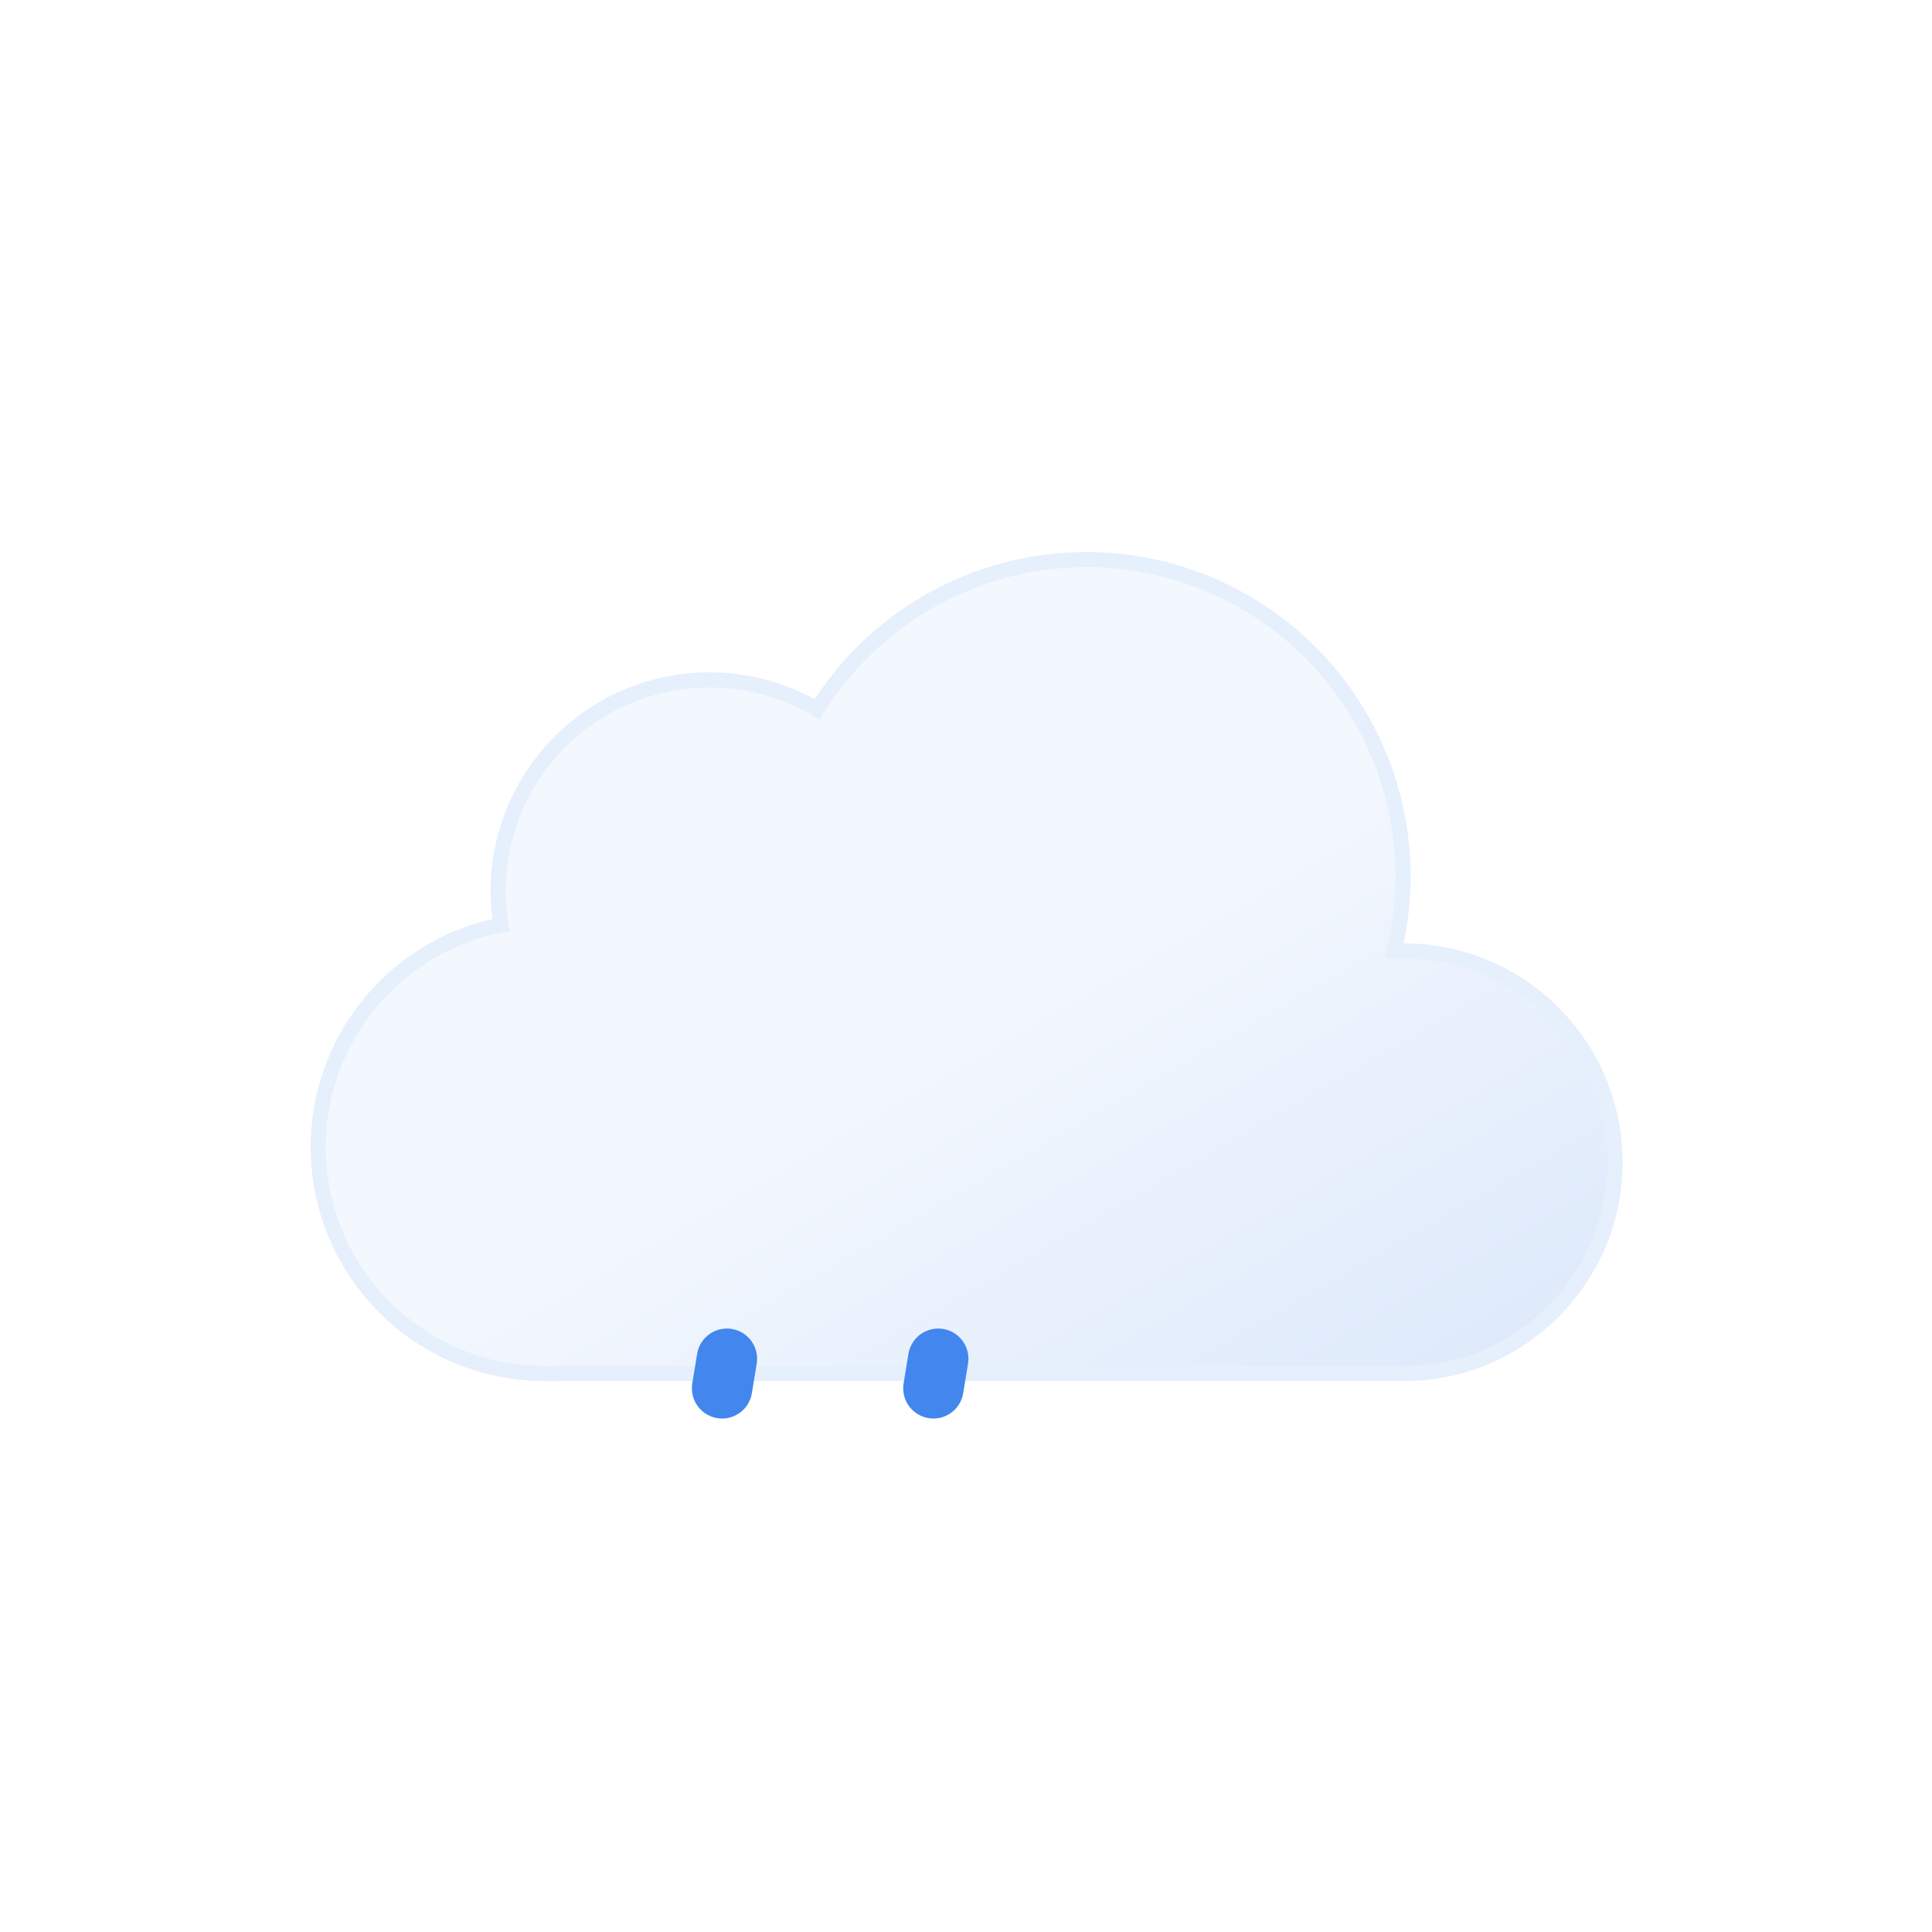
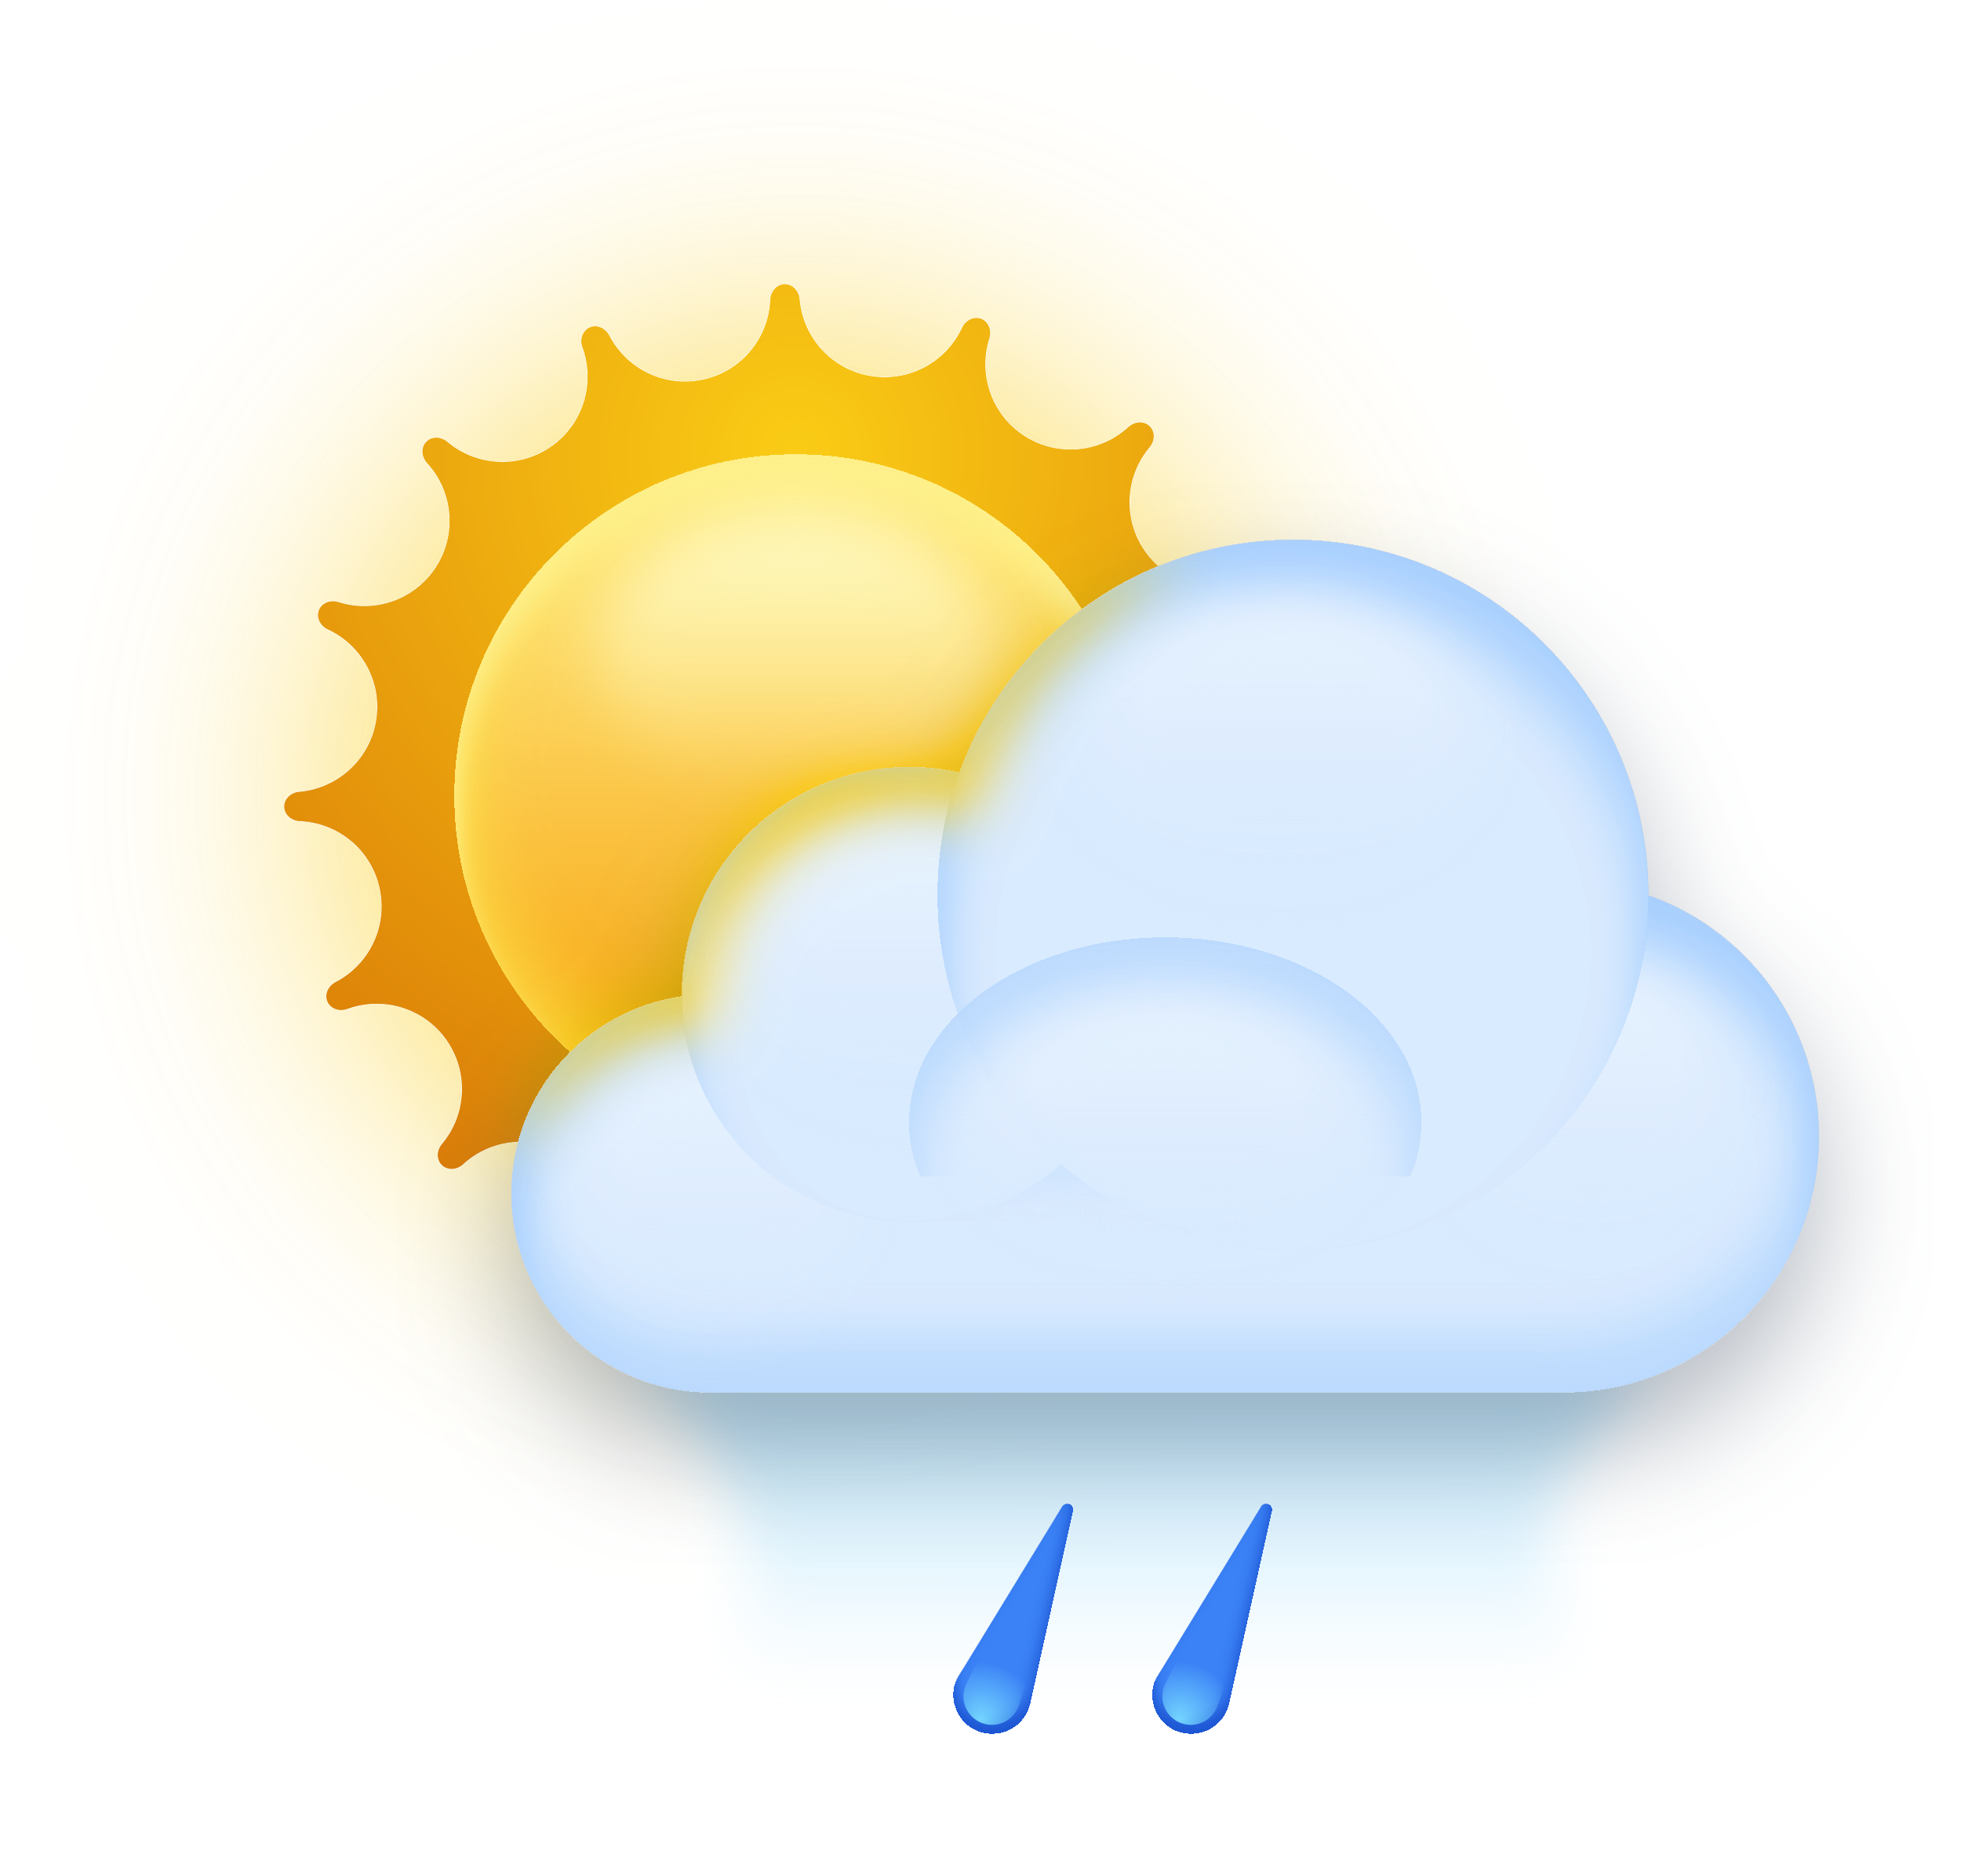
- <svg xmlns="http://www.w3.org/2000/svg" xmlns:xlink="http://www.w3.org/1999/xlink" viewBox="0 0 64 64">
+ <svg xmlns="http://www.w3.org/2000/svg" width="69" height="66" viewBox="0 0 69 66" fill="none">
+   <g filter="url(#filter0_d_4_40334)">
+     <path d="M34.526 11.22C34.26 11.117 33.968 11.275 33.849 11.534C33.291 12.74 31.975 13.469 30.605 13.227C29.235 12.986 28.247 11.85 28.136 10.527C28.112 10.242 27.892 9.994 27.607 10C27.321 10.006 27.114 10.264 27.102 10.55C27.048 11.877 26.111 13.054 24.753 13.355C23.396 13.656 22.049 12.986 21.439 11.806C21.308 11.552 21.01 11.407 20.749 11.522C20.488 11.637 20.395 11.954 20.493 12.222C20.951 13.469 20.535 14.915 19.396 15.712C18.257 16.51 16.756 16.406 15.742 15.549C15.524 15.365 15.194 15.344 14.996 15.55C14.798 15.757 14.833 16.086 15.027 16.296C15.926 17.273 16.096 18.767 15.349 19.94C14.601 21.113 13.175 21.591 11.909 21.188C11.637 21.101 11.324 21.207 11.22 21.474C11.117 21.74 11.275 22.031 11.534 22.151C12.74 22.709 13.469 24.025 13.227 25.395C12.986 26.765 11.851 27.752 10.527 27.864C10.242 27.888 9.994 28.108 10 28.393C10.006 28.679 10.264 28.886 10.55 28.898C11.877 28.952 13.054 29.889 13.355 31.247C13.656 32.604 12.986 33.951 11.806 34.561C11.552 34.692 11.407 34.99 11.522 35.251C11.637 35.513 11.955 35.605 12.223 35.507C13.469 35.05 14.915 35.465 15.712 36.604C16.51 37.743 16.406 39.244 15.55 40.259C15.366 40.477 15.344 40.806 15.55 41.004C15.757 41.202 16.086 41.167 16.296 40.973C17.273 40.074 18.767 39.904 19.94 40.651C21.113 41.399 21.591 42.826 21.188 44.091C21.101 44.364 21.207 44.677 21.474 44.78C21.74 44.883 22.032 44.725 22.151 44.466C22.709 43.26 24.025 42.531 25.395 42.773C26.765 43.014 27.753 44.15 27.864 45.473C27.888 45.758 28.108 46.006 28.393 46C28.679 45.994 28.886 45.736 28.898 45.451C28.952 44.123 29.889 42.946 31.247 42.645C32.604 42.344 33.951 43.014 34.561 44.194C34.692 44.448 34.99 44.593 35.251 44.478C35.512 44.363 35.605 44.045 35.507 43.778C35.05 42.531 35.465 41.085 36.604 40.288C37.743 39.49 39.244 39.594 40.258 40.45C40.477 40.635 40.806 40.656 41.004 40.45C41.202 40.243 41.167 39.914 40.973 39.703C40.074 38.727 39.904 37.232 40.651 36.06C41.399 34.887 42.826 34.409 44.091 34.812C44.364 34.899 44.677 34.792 44.78 34.526C44.883 34.26 44.725 33.968 44.466 33.849C43.26 33.291 42.531 31.974 42.773 30.605C43.014 29.235 44.15 28.247 45.473 28.136C45.758 28.112 46.006 27.892 46 27.607C45.994 27.321 45.736 27.114 45.451 27.102C44.123 27.049 42.946 26.111 42.645 24.753C42.344 23.396 43.014 22.049 44.194 21.439C44.448 21.308 44.593 21.01 44.478 20.749C44.363 20.488 44.045 20.395 43.778 20.493C42.531 20.951 41.085 20.535 40.288 19.396C39.49 18.257 39.594 16.756 40.45 15.742C40.635 15.524 40.656 15.194 40.45 14.996C40.243 14.798 39.914 14.833 39.704 15.027C38.727 15.926 37.233 16.096 36.06 15.349C34.887 14.601 34.409 13.175 34.812 11.909C34.899 11.637 34.792 11.323 34.526 11.22Z" fill="url(#paint0_radial_4_40334)" />
+   </g>
+   <g filter="url(#filter1_i_4_40334)">
+     <circle cx="28" cy="28" r="12" fill="url(#paint1_linear_4_40334)" />
+   </g>
+   <g filter="url(#filter2_ii_4_40334)">
+     <circle cx="28" cy="28" r="12" fill="url(#paint2_linear_4_40334)" />
+   </g>
+   <g filter="url(#filter3_f_4_40334)">
+     <ellipse cx="28" cy="23" rx="7" ry="5" fill="url(#paint3_linear_4_40334)" style="mix-blend-mode:soft-light" />
+   </g>
+   <g filter="url(#filter4_f_4_40334)">
+     <path d="M26.064 53.739C25.136 49.913 22.968 48.319 22 48H58C56.452 49.754 54.516 52.209 54.516 53.739C54.516 55.27 54.903 57.884 55.677 59H24.903C25.677 58.841 26.994 57.565 26.064 53.739Z" fill="url(#paint4_linear_4_40334)" />
+   </g>
+   <g filter="url(#filter5_d_4_40334)">
+     <path fill-rule="evenodd" clip-rule="evenodd" d="M58 31.512C58 31.508 58 31.504 58 31.5C58 24.596 52.404 19 45.5 19C40.109 19 35.516 22.412 33.761 27.195C33.195 27.067 32.605 27 32 27C27.582 27 24 30.582 24 35C24 35.024 24 35.047 24 35.071C20.608 35.556 18 38.473 18 42C18 45.866 21.134 49 25 49H55C59.971 49 64 44.971 64 40C64 36.081 61.496 32.748 58 31.512Z" fill="#64748B" />
+   </g>
+   <g filter="url(#filter6_ii_4_40334)">
+     <path fill-rule="evenodd" clip-rule="evenodd" d="M64 40C64 44.971 59.971 49 55 49H25C21.134 49 18 45.866 18 42C18 38.134 21.134 35 25 35C27.792 35 30.203 36.635 31.326 39H46.055C46.552 34.5 50.367 31 55 31C59.971 31 64 35.029 64 40Z" fill="#F1F5F9" />
+   </g>
+   <g filter="url(#filter7_f_4_40334)">
+     <circle cx="25" cy="42" r="5" fill="url(#paint5_linear_4_40334)" style="mix-blend-mode:soft-light" />
+   </g>
+   <g filter="url(#filter8_i_4_40334)">
+     <circle cx="32" cy="35" r="8" fill="#F1F5F9" />
+   </g>
+   <g filter="url(#filter9_f_4_40334)">
+     <ellipse cx="32" cy="34" rx="6" ry="5" fill="url(#paint6_linear_4_40334)" style="mix-blend-mode:soft-light" />
+   </g>
+   <g filter="url(#filter10_f_4_40334)">
+     <circle cx="56" cy="39" r="5" fill="url(#paint7_linear_4_40334)" style="mix-blend-mode:soft-light" />
+   </g>
+   <g filter="url(#filter11_i_4_40334)">
+     <circle cx="45.5" cy="31.5" r="12.5" fill="#F1F5F9" />
+   </g>
+   <g filter="url(#filter12_f_4_40334)">
+     <ellipse cx="45" cy="26" rx="7" ry="5" fill="url(#paint8_linear_4_40334)" style="mix-blend-mode:soft-light" />
+   </g>
+   <g filter="url(#filter13_i_4_40334)">
+     <ellipse cx="41" cy="39.5" rx="9" ry="6.5" fill="url(#paint9_linear_4_40334)" />
+   </g>
+   <g filter="url(#filter14_f_4_40334)">
+     <ellipse cx="41" cy="39.5" rx="7" ry="4.5" fill="url(#paint10_linear_4_40334)" style="mix-blend-mode:soft-light" />
+   </g>
+   <path fill-rule="evenodd" clip-rule="evenodd" d="M58 31.512C58 31.508 58 31.504 58 31.5C58 24.596 52.404 19 45.5 19C40.109 19 35.516 22.412 33.761 27.195C33.195 27.067 32.605 27 32 27C27.582 27 24 30.582 24 35C24 35.024 24 35.047 24 35.071C20.608 35.556 18 38.473 18 42C18 45.866 21.134 49 25 49H55C59.971 49 64 44.971 64 40C64 36.081 61.496 32.748 58 31.512Z" fill="#93C5FD" style="mix-blend-mode:color" />
+   <path fill-rule="evenodd" clip-rule="evenodd" d="M58 31.512C58 31.508 58 31.504 58 31.5C58 24.596 52.404 19 45.5 19C40.109 19 35.516 22.412 33.761 27.195C33.195 27.067 32.605 27 32 27C27.582 27 24 30.582 24 35C24 35.024 24 35.047 24 35.071C20.608 35.556 18 38.473 18 42C18 45.866 21.134 49 25 49H55C59.971 49 64 44.971 64 40C64 36.081 61.496 32.748 58 31.512Z" fill="#93C5FD" fill-opacity="0.2" style="mix-blend-mode:multiply" />
+   <g filter="url(#filter15_ii_4_40334)">
+     <path d="M33.759 58.94L37.373 53.025C37.491 52.833 37.788 52.952 37.739 53.173L36.236 59.94C36.098 60.559 35.548 61 34.914 61C33.857 61 33.208 59.842 33.759 58.94Z" fill="#3B82F6" />
+   </g>
+   <path d="M35.82 60.091C35.605 60.599 35.017 60.836 34.509 60.62C34.001 60.404 33.764 59.817 33.98 59.309C34.196 58.801 36.492 54.284 37 54.5C37.508 54.716 36.036 59.583 35.82 60.091Z" fill="url(#paint11_radial_4_40334)" />
+   <g filter="url(#filter16_ii_4_40334)">
+     <path d="M40.759 58.94L44.373 53.025C44.491 52.833 44.788 52.952 44.739 53.173L43.236 59.94C43.098 60.559 42.548 61 41.914 61C40.857 61 40.208 59.842 40.759 58.94Z" fill="#3B82F6" />
+   </g>
+   <path d="M42.82 60.091C42.605 60.599 42.017 60.836 41.509 60.62C41.001 60.404 40.764 59.817 40.98 59.309C41.196 58.801 43.492 54.284 44 54.5C44.508 54.716 43.036 59.583 42.82 60.091Z" fill="url(#paint12_radial_4_40334)" />
+   <g style="mix-blend-mode:color" filter="url(#filter17_f_4_40334)">
+     <path fill-rule="evenodd" clip-rule="evenodd" d="M42.5 19.5C41.133 19.842 37.904 22.355 37 23.485C35.858 24.913 34.945 27.096 34.5 28.875C32.617 28.337 30.246 28.597 28.302 29.985C26.358 31.374 25.161 33.615 25.5 35.985C23.844 36.316 22.308 36.439 21 37.485C19.152 38.963 18 40.587 18 41.485C18 40.386 18.532 37.834 20.666 36.112C21.687 35.102 22.625 34.853 24 34.485C23.961 33.012 24.839 29.892 27.5 27.985C29.115 26.7 31.526 26.593 33.5 26.985C33.825 26.066 34.748 24.375 36.11 22.673C37.605 20.804 40.208 20.073 42.5 19.5Z" fill="#FFCC00" />
+   </g>
  <defs>
-     <linearGradient id="a" x1="22.56" y1="21.96" x2="39.2" y2="50.8" gradientUnits="userSpaceOnUse">
-       <stop offset="0" stop-color="#f3f7fe" />
-       <stop offset="0.45" stop-color="#f3f7fe" />
-       <stop offset="1" stop-color="#deeafb" />
-     </linearGradient>
-     <linearGradient id="b" x1="23.31" y1="44.3" x2="24.69" y2="46.7" gradientUnits="userSpaceOnUse">
-       <stop offset="0" stop-color="#4286ee" />
-       <stop offset="0.45" stop-color="#4286ee" />
-       <stop offset="1" stop-color="#0950bc" />
-     </linearGradient>
-     <linearGradient id="c" x1="30.31" y1="44.3" x2="31.69" y2="46.7" xlink:href="#b" />
-     <linearGradient id="d" x1="37.31" y1="44.3" x2="38.69" y2="46.7" xlink:href="#b" />
+     <filter id="filter0_d_4_40334" x="0" y="0" width="56" height="56" filterUnits="userSpaceOnUse" color-interpolation-filters="sRGB">
+       <feFlood flood-opacity="0" result="BackgroundImageFix" />
+       <feColorMatrix in="SourceAlpha" type="matrix" values="0 0 0 0 0 0 0 0 0 0 0 0 0 0 0 0 0 0 127 0" result="hardAlpha" />
+       <feOffset />
+       <feGaussianBlur stdDeviation="5" />
+       <feComposite in2="hardAlpha" operator="out" />
+       <feColorMatrix type="matrix" values="0 0 0 0 0.98 0 0 0 0 0.8 0 0 0 0 0.082 0 0 0 0.7 0" />
+       <feBlend mode="normal" in2="BackgroundImageFix" result="effect1_dropShadow_4_40334" />
+       <feBlend mode="normal" in="SourceGraphic" in2="effect1_dropShadow_4_40334" result="shape" />
+     </filter>
+     <filter id="filter1_i_4_40334" x="16" y="14.999" width="24" height="25" filterUnits="userSpaceOnUse" color-interpolation-filters="sRGB">
+       <feFlood flood-opacity="0" result="BackgroundImageFix" />
+       <feBlend mode="normal" in="SourceGraphic" in2="BackgroundImageFix" result="shape" />
+       <feColorMatrix in="SourceAlpha" type="matrix" values="0 0 0 0 0 0 0 0 0 0 0 0 0 0 0 0 0 0 127 0" result="hardAlpha" />
+       <feOffset dy="-1" />
+       <feGaussianBlur stdDeviation="1" />
+       <feComposite in2="hardAlpha" operator="arithmetic" k2="-1" k3="1" />
+       <feColorMatrix type="matrix" values="0 0 0 0 0.992 0 0 0 0 0.878 0 0 0 0 0.278 0 0 0 1 0" />
+       <feBlend mode="normal" in2="shape" result="effect1_innerShadow_4_40334" />
+     </filter>
+     <filter id="filter2_ii_4_40334" x="16" y="14.999" width="24" height="26" filterUnits="userSpaceOnUse" color-interpolation-filters="sRGB">
+       <feFlood flood-opacity="0" result="BackgroundImageFix" />
+       <feBlend mode="normal" in="SourceGraphic" in2="BackgroundImageFix" result="shape" />
+       <feColorMatrix in="SourceAlpha" type="matrix" values="0 0 0 0 0 0 0 0 0 0 0 0 0 0 0 0 0 0 127 0" result="hardAlpha" />
+       <feOffset dy="-1" />
+       <feGaussianBlur stdDeviation="1.5" />
+       <feComposite in2="hardAlpha" operator="arithmetic" k2="-1" k3="1" />
+       <feColorMatrix type="matrix" values="0 0 0 0 0.992 0 0 0 0 0.878 0 0 0 0 0.278 0 0 0 1 0" />
+       <feBlend mode="normal" in2="shape" result="effect1_innerShadow_4_40334" />
+       <feColorMatrix in="SourceAlpha" type="matrix" values="0 0 0 0 0 0 0 0 0 0 0 0 0 0 0 0 0 0 127 0" result="hardAlpha" />
+       <feOffset dy="1" />
+       <feGaussianBlur stdDeviation="0.5" />
+       <feComposite in2="hardAlpha" operator="arithmetic" k2="-1" k3="1" />
+       <feColorMatrix type="matrix" values="0 0 0 0 0.996 0 0 0 0 0.941 0 0 0 0 0.541 0 0 0 1 0" />
+       <feBlend mode="normal" in2="effect1_innerShadow_4_40334" result="effect2_innerShadow_4_40334" />
+     </filter>
+     <filter id="filter3_f_4_40334" x="19" y="15.999" width="18" height="14" filterUnits="userSpaceOnUse" color-interpolation-filters="sRGB">
+       <feFlood flood-opacity="0" result="BackgroundImageFix" />
+       <feBlend mode="normal" in="SourceGraphic" in2="BackgroundImageFix" result="shape" />
+       <feGaussianBlur stdDeviation="1" result="effect1_foregroundBlur_4_40334" />
+     </filter>
+     <filter id="filter4_f_4_40334" x="20" y="46" width="40" height="15" filterUnits="userSpaceOnUse" color-interpolation-filters="sRGB">
+       <feFlood flood-opacity="0" result="BackgroundImageFix" />
+       <feBlend mode="normal" in="SourceGraphic" in2="BackgroundImageFix" result="shape" />
+       <feGaussianBlur stdDeviation="1" result="effect1_foregroundBlur_4_40334" />
+     </filter>
+     <filter id="filter5_d_4_40334" x="14" y="17" width="54" height="38" filterUnits="userSpaceOnUse" color-interpolation-filters="sRGB">
+       <feFlood flood-opacity="0" result="BackgroundImageFix" />
+       <feColorMatrix in="SourceAlpha" type="matrix" values="0 0 0 0 0 0 0 0 0 0 0 0 0 0 0 0 0 0 127 0" result="hardAlpha" />
+       <feOffset dy="2" />
+       <feGaussianBlur stdDeviation="2" />
+       <feComposite in2="hardAlpha" operator="out" />
+       <feColorMatrix type="matrix" values="0 0 0 0 0.278 0 0 0 0 0.333 0 0 0 0 0.412 0 0 0 0.4 0" />
+       <feBlend mode="normal" in2="BackgroundImageFix" result="effect1_dropShadow_4_40334" />
+       <feBlend mode="normal" in="SourceGraphic" in2="effect1_dropShadow_4_40334" result="shape" />
+     </filter>
+     <filter id="filter6_ii_4_40334" x="18" y="29" width="46" height="22" filterUnits="userSpaceOnUse" color-interpolation-filters="sRGB">
+       <feFlood flood-opacity="0" result="BackgroundImageFix" />
+       <feBlend mode="normal" in="SourceGraphic" in2="BackgroundImageFix" result="shape" />
+       <feColorMatrix in="SourceAlpha" type="matrix" values="0 0 0 0 0 0 0 0 0 0 0 0 0 0 0 0 0 0 127 0" result="hardAlpha" />
+       <feOffset dy="2" />
+       <feGaussianBlur stdDeviation="1" />
+       <feComposite in2="hardAlpha" operator="arithmetic" k2="-1" k3="1" />
+       <feColorMatrix type="matrix" values="0 0 0 0 0.796 0 0 0 0 0.835 0 0 0 0 0.882 0 0 0 1 0" />
+       <feBlend mode="normal" in2="shape" result="effect1_innerShadow_4_40334" />
+       <feColorMatrix in="SourceAlpha" type="matrix" values="0 0 0 0 0 0 0 0 0 0 0 0 0 0 0 0 0 0 127 0" result="hardAlpha" />
+       <feOffset dy="-2" />
+       <feGaussianBlur stdDeviation="1" />
+       <feComposite in2="hardAlpha" operator="arithmetic" k2="-1" k3="1" />
+       <feColorMatrix type="matrix" values="0 0 0 0 0.796 0 0 0 0 0.835 0 0 0 0 0.882 0 0 0 0.6 0" />
+       <feBlend mode="normal" in2="effect1_innerShadow_4_40334" result="effect2_innerShadow_4_40334" />
+     </filter>
+     <filter id="filter7_f_4_40334" x="18" y="35" width="14" height="14" filterUnits="userSpaceOnUse" color-interpolation-filters="sRGB">
+       <feFlood flood-opacity="0" result="BackgroundImageFix" />
+       <feBlend mode="normal" in="SourceGraphic" in2="BackgroundImageFix" result="shape" />
+       <feGaussianBlur stdDeviation="1" result="effect1_foregroundBlur_4_40334" />
+     </filter>
+     <filter id="filter8_i_4_40334" x="24" y="27" width="16" height="18" filterUnits="userSpaceOnUse" color-interpolation-filters="sRGB">
+       <feFlood flood-opacity="0" result="BackgroundImageFix" />
+       <feBlend mode="normal" in="SourceGraphic" in2="BackgroundImageFix" result="shape" />
+       <feColorMatrix in="SourceAlpha" type="matrix" values="0 0 0 0 0 0 0 0 0 0 0 0 0 0 0 0 0 0 127 0" result="hardAlpha" />
+       <feOffset dy="2" />
+       <feGaussianBlur stdDeviation="1" />
+       <feComposite in2="hardAlpha" operator="arithmetic" k2="-1" k3="1" />
+       <feColorMatrix type="matrix" values="0 0 0 0 0.796 0 0 0 0 0.835 0 0 0 0 0.882 0 0 0 1 0" />
+       <feBlend mode="normal" in2="shape" result="effect1_innerShadow_4_40334" />
+     </filter>
+     <filter id="filter9_f_4_40334" x="24" y="27" width="16" height="14" filterUnits="userSpaceOnUse" color-interpolation-filters="sRGB">
+       <feFlood flood-opacity="0" result="BackgroundImageFix" />
+       <feBlend mode="normal" in="SourceGraphic" in2="BackgroundImageFix" result="shape" />
+       <feGaussianBlur stdDeviation="1" result="effect1_foregroundBlur_4_40334" />
+     </filter>
+     <filter id="filter10_f_4_40334" x="49" y="32" width="14" height="14" filterUnits="userSpaceOnUse" color-interpolation-filters="sRGB">
+       <feFlood flood-opacity="0" result="BackgroundImageFix" />
+       <feBlend mode="normal" in="SourceGraphic" in2="BackgroundImageFix" result="shape" />
+       <feGaussianBlur stdDeviation="1" result="effect1_foregroundBlur_4_40334" />
+     </filter>
+     <filter id="filter11_i_4_40334" x="33" y="19" width="25" height="27" filterUnits="userSpaceOnUse" color-interpolation-filters="sRGB">
+       <feFlood flood-opacity="0" result="BackgroundImageFix" />
+       <feBlend mode="normal" in="SourceGraphic" in2="BackgroundImageFix" result="shape" />
+       <feColorMatrix in="SourceAlpha" type="matrix" values="0 0 0 0 0 0 0 0 0 0 0 0 0 0 0 0 0 0 127 0" result="hardAlpha" />
+       <feOffset dy="2" />
+       <feGaussianBlur stdDeviation="1" />
+       <feComposite in2="hardAlpha" operator="arithmetic" k2="-1" k3="1" />
+       <feColorMatrix type="matrix" values="0 0 0 0 0.796 0 0 0 0 0.835 0 0 0 0 0.882 0 0 0 1 0" />
+       <feBlend mode="normal" in2="shape" result="effect1_innerShadow_4_40334" />
+     </filter>
+     <filter id="filter12_f_4_40334" x="36" y="19" width="18" height="14" filterUnits="userSpaceOnUse" color-interpolation-filters="sRGB">
+       <feFlood flood-opacity="0" result="BackgroundImageFix" />
+       <feBlend mode="normal" in="SourceGraphic" in2="BackgroundImageFix" result="shape" />
+       <feGaussianBlur stdDeviation="1" result="effect1_foregroundBlur_4_40334" />
+     </filter>
+     <filter id="filter13_i_4_40334" x="32" y="33" width="18" height="15" filterUnits="userSpaceOnUse" color-interpolation-filters="sRGB">
+       <feFlood flood-opacity="0" result="BackgroundImageFix" />
+       <feBlend mode="normal" in="SourceGraphic" in2="BackgroundImageFix" result="shape" />
+       <feColorMatrix in="SourceAlpha" type="matrix" values="0 0 0 0 0 0 0 0 0 0 0 0 0 0 0 0 0 0 127 0" result="hardAlpha" />
+       <feOffset dy="2" />
+       <feGaussianBlur stdDeviation="1" />
+       <feComposite in2="hardAlpha" operator="arithmetic" k2="-1" k3="1" />
+       <feColorMatrix type="matrix" values="0 0 0 0 0.796 0 0 0 0 0.835 0 0 0 0 0.882 0 0 0 0.6 0" />
+       <feBlend mode="normal" in2="shape" result="effect1_innerShadow_4_40334" />
+     </filter>
+     <filter id="filter14_f_4_40334" x="32" y="33" width="18" height="13" filterUnits="userSpaceOnUse" color-interpolation-filters="sRGB">
+       <feFlood flood-opacity="0" result="BackgroundImageFix" />
+       <feBlend mode="normal" in="SourceGraphic" in2="BackgroundImageFix" result="shape" />
+       <feGaussianBlur stdDeviation="1" result="effect1_foregroundBlur_4_40334" />
+     </filter>
+     <filter id="filter15_ii_4_40334" x="33.558" y="52.429" width="4.187" height="8.571" filterUnits="userSpaceOnUse" color-interpolation-filters="sRGB">
+       <feFlood flood-opacity="0" result="BackgroundImageFix" />
+       <feBlend mode="normal" in="SourceGraphic" in2="BackgroundImageFix" result="shape" />
+       <feColorMatrix in="SourceAlpha" type="matrix" values="0 0 0 0 0 0 0 0 0 0 0 0 0 0 0 0 0 0 127 0" result="hardAlpha" />
+       <feOffset dy="-1" />
+       <feComposite in2="hardAlpha" operator="arithmetic" k2="-1" k3="1" />
+       <feColorMatrix type="matrix" values="0 0 0 0 0.231 0 0 0 0 0.51 0 0 0 0 0.965 0 0 0 1 0" />
+       <feBlend mode="normal" in2="shape" result="effect1_innerShadow_4_40334" />
+       <feColorMatrix in="SourceAlpha" type="matrix" values="0 0 0 0 0 0 0 0 0 0 0 0 0 0 0 0 0 0 127 0" result="hardAlpha" />
+       <feOffset dy="-0.5" />
+       <feGaussianBlur stdDeviation="0.25" />
+       <feComposite in2="hardAlpha" operator="arithmetic" k2="-1" k3="1" />
+       <feColorMatrix type="matrix" values="0 0 0 0 0.113 0 0 0 0 0.336 0 0 0 0 0.825 0 0 0 1 0" />
+       <feBlend mode="normal" in2="effect1_innerShadow_4_40334" result="effect2_innerShadow_4_40334" />
+     </filter>
+     <filter id="filter16_ii_4_40334" x="40.558" y="52.429" width="4.187" height="8.571" filterUnits="userSpaceOnUse" color-interpolation-filters="sRGB">
+       <feFlood flood-opacity="0" result="BackgroundImageFix" />
+       <feBlend mode="normal" in="SourceGraphic" in2="BackgroundImageFix" result="shape" />
+       <feColorMatrix in="SourceAlpha" type="matrix" values="0 0 0 0 0 0 0 0 0 0 0 0 0 0 0 0 0 0 127 0" result="hardAlpha" />
+       <feOffset dy="-1" />
+       <feComposite in2="hardAlpha" operator="arithmetic" k2="-1" k3="1" />
+       <feColorMatrix type="matrix" values="0 0 0 0 0.231 0 0 0 0 0.51 0 0 0 0 0.965 0 0 0 1 0" />
+       <feBlend mode="normal" in2="shape" result="effect1_innerShadow_4_40334" />
+       <feColorMatrix in="SourceAlpha" type="matrix" values="0 0 0 0 0 0 0 0 0 0 0 0 0 0 0 0 0 0 127 0" result="hardAlpha" />
+       <feOffset dy="-0.5" />
+       <feGaussianBlur stdDeviation="0.25" />
+       <feComposite in2="hardAlpha" operator="arithmetic" k2="-1" k3="1" />
+       <feColorMatrix type="matrix" values="0 0 0 0 0.113 0 0 0 0 0.336 0 0 0 0 0.825 0 0 0 1 0" />
+       <feBlend mode="normal" in2="effect1_innerShadow_4_40334" result="effect2_innerShadow_4_40334" />
+     </filter>
+     <filter id="filter17_f_4_40334" x="16" y="17.5" width="28.5" height="25.985" filterUnits="userSpaceOnUse" color-interpolation-filters="sRGB">
+       <feFlood flood-opacity="0" result="BackgroundImageFix" />
+       <feBlend mode="normal" in="SourceGraphic" in2="BackgroundImageFix" result="shape" />
+       <feGaussianBlur stdDeviation="1" result="effect1_foregroundBlur_4_40334" />
+     </filter>
+     <radialGradient id="paint0_radial_4_40334" cx="0" cy="0" r="1" gradientUnits="userSpaceOnUse" gradientTransform="translate(28 15.9995) rotate(90) scale(30 29.9999)">
+       <stop stop-color="#FACC15" />
+       <stop offset="1" stop-color="#D97706" />
+     </radialGradient>
+     <linearGradient id="paint1_linear_4_40334" x1="28" y1="15.999" x2="28" y2="39.999" gradientUnits="userSpaceOnUse">
+       <stop stop-color="#FEF08A" />
+       <stop offset="1" stop-color="#F59E0B" />
+     </linearGradient>
+     <linearGradient id="paint2_linear_4_40334" x1="28" y1="15.999" x2="28" y2="39.999" gradientUnits="userSpaceOnUse">
+       <stop stop-color="#FFF28F" />
+       <stop offset="1" stop-color="#F79B00" />
+     </linearGradient>
+     <linearGradient id="paint3_linear_4_40334" x1="28" y1="18" x2="28" y2="28" gradientUnits="userSpaceOnUse">
+       <stop stop-color="#FEF9C3" />
+       <stop offset="1" stop-color="#FEF9C3" stop-opacity="0" />
+       <stop offset="1" stop-color="#FEF9C3" stop-opacity="0.2" />
+     </linearGradient>
+     <linearGradient id="paint4_linear_4_40334" x1="40" y1="48" x2="40" y2="59" gradientUnits="userSpaceOnUse">
+       <stop stop-color="#BAE6FD" />
+       <stop offset="1" stop-color="#BAE6FD" stop-opacity="0" />
+     </linearGradient>
+     <linearGradient id="paint5_linear_4_40334" x1="25" y1="37" x2="25" y2="47" gradientUnits="userSpaceOnUse">
+       <stop stop-color="white" />
+       <stop offset="1" stop-color="#F3F3F3" stop-opacity="0.2" />
+     </linearGradient>
+     <linearGradient id="paint6_linear_4_40334" x1="32" y1="29" x2="32" y2="39" gradientUnits="userSpaceOnUse">
+       <stop stop-color="white" />
+       <stop offset="1" stop-color="#F3F3F3" stop-opacity="0.2" />
+     </linearGradient>
+     <linearGradient id="paint7_linear_4_40334" x1="56" y1="34" x2="56" y2="44" gradientUnits="userSpaceOnUse">
+       <stop stop-color="white" />
+       <stop offset="1" stop-color="#F3F3F3" stop-opacity="0.2" />
+     </linearGradient>
+     <linearGradient id="paint8_linear_4_40334" x1="45" y1="21" x2="45" y2="31" gradientUnits="userSpaceOnUse">
+       <stop stop-color="white" />
+       <stop offset="1" stop-color="#F3F3F3" stop-opacity="0.2" />
+     </linearGradient>
+     <linearGradient id="paint9_linear_4_40334" x1="41" y1="33" x2="41" y2="46" gradientUnits="userSpaceOnUse">
+       <stop stop-color="#F1F5F9" />
+       <stop offset="0.65" stop-color="#F1F5F9" stop-opacity="0" />
+     </linearGradient>
+     <linearGradient id="paint10_linear_4_40334" x1="41" y1="35" x2="41" y2="44" gradientUnits="userSpaceOnUse">
+       <stop stop-color="white" />
+       <stop offset="1" stop-color="#F3F3F3" stop-opacity="0.2" />
+     </linearGradient>
+     <radialGradient id="paint11_radial_4_40334" cx="0" cy="0" r="1" gradientUnits="userSpaceOnUse" gradientTransform="translate(34.5 60.5) rotate(-68.1986) scale(5.38516)">
+       <stop stop-color="#74D5FF" />
+       <stop offset="0.376" stop-color="#74D5FF" stop-opacity="0" />
+     </radialGradient>
+     <radialGradient id="paint12_radial_4_40334" cx="0" cy="0" r="1" gradientUnits="userSpaceOnUse" gradientTransform="translate(41.5 60.5) rotate(-68.1986) scale(5.38516)">
+       <stop stop-color="#74D5FF" />
+       <stop offset="0.376" stop-color="#74D5FF" stop-opacity="0" />
+     </radialGradient>
  </defs>
-   <path d="M46.5,31.5l-.32,0a10.49,10.49,0,0,0-19.11-8,7,7,0,0,0-10.57,6,7.21,7.21,0,0,0,.1,1.14A7.5,7.5,0,0,0,18,45.5a4.19,4.19,0,0,0,.5,0v0h28a7,7,0,0,0,0-14Z" stroke="#e6effc" stroke-miterlimit="10" stroke-width="0.5" fill="url(#a)" />
-   <line x1="24.08" y1="45.01" x2="23.92" y2="45.99" fill="none" stroke-linecap="round" stroke-miterlimit="10" stroke-width="2" stroke="url(#c)">
-     <animateTransform attributeName="transform" type="translate" values="1 -5; -2 10" dur="1.5s" repeatCount="indefinite" />
-     <animate attributeName="opacity" values="0;1;1;0" dur="1.5s" repeatCount="indefinite" />
-   </line>
-   <line x1="31.08" y1="45.01" x2="30.92" y2="45.99" fill="none" stroke-linecap="round" stroke-miterlimit="10" stroke-width="2" stroke="url(#d)">
-     <animateTransform attributeName="transform" type="translate" begin="-0.5s" values="1 -5; -2 10" dur="1.5s" repeatCount="indefinite" />
-     <animate attributeName="opacity" begin="-0.5s" values="0;1;1;0" dur="1.5s" repeatCount="indefinite" />
-   </line>
-   <line x1="38.08" y1="45.01" x2="37.92" y2="45.99" fill="none" stroke-linecap="round" stroke-miterlimit="10" stroke-width="2" stroke="url(#e)">
-     <animateTransform attributeName="transform" type="translate" begin="-1s" values="1 -5; -2 10" dur="1.5s" repeatCount="indefinite" />
-     <animate attributeName="opacity" begin="-1s" values="0;1;1;0" dur="1.5s" repeatCount="indefinite" />
-   </line>
</svg>
